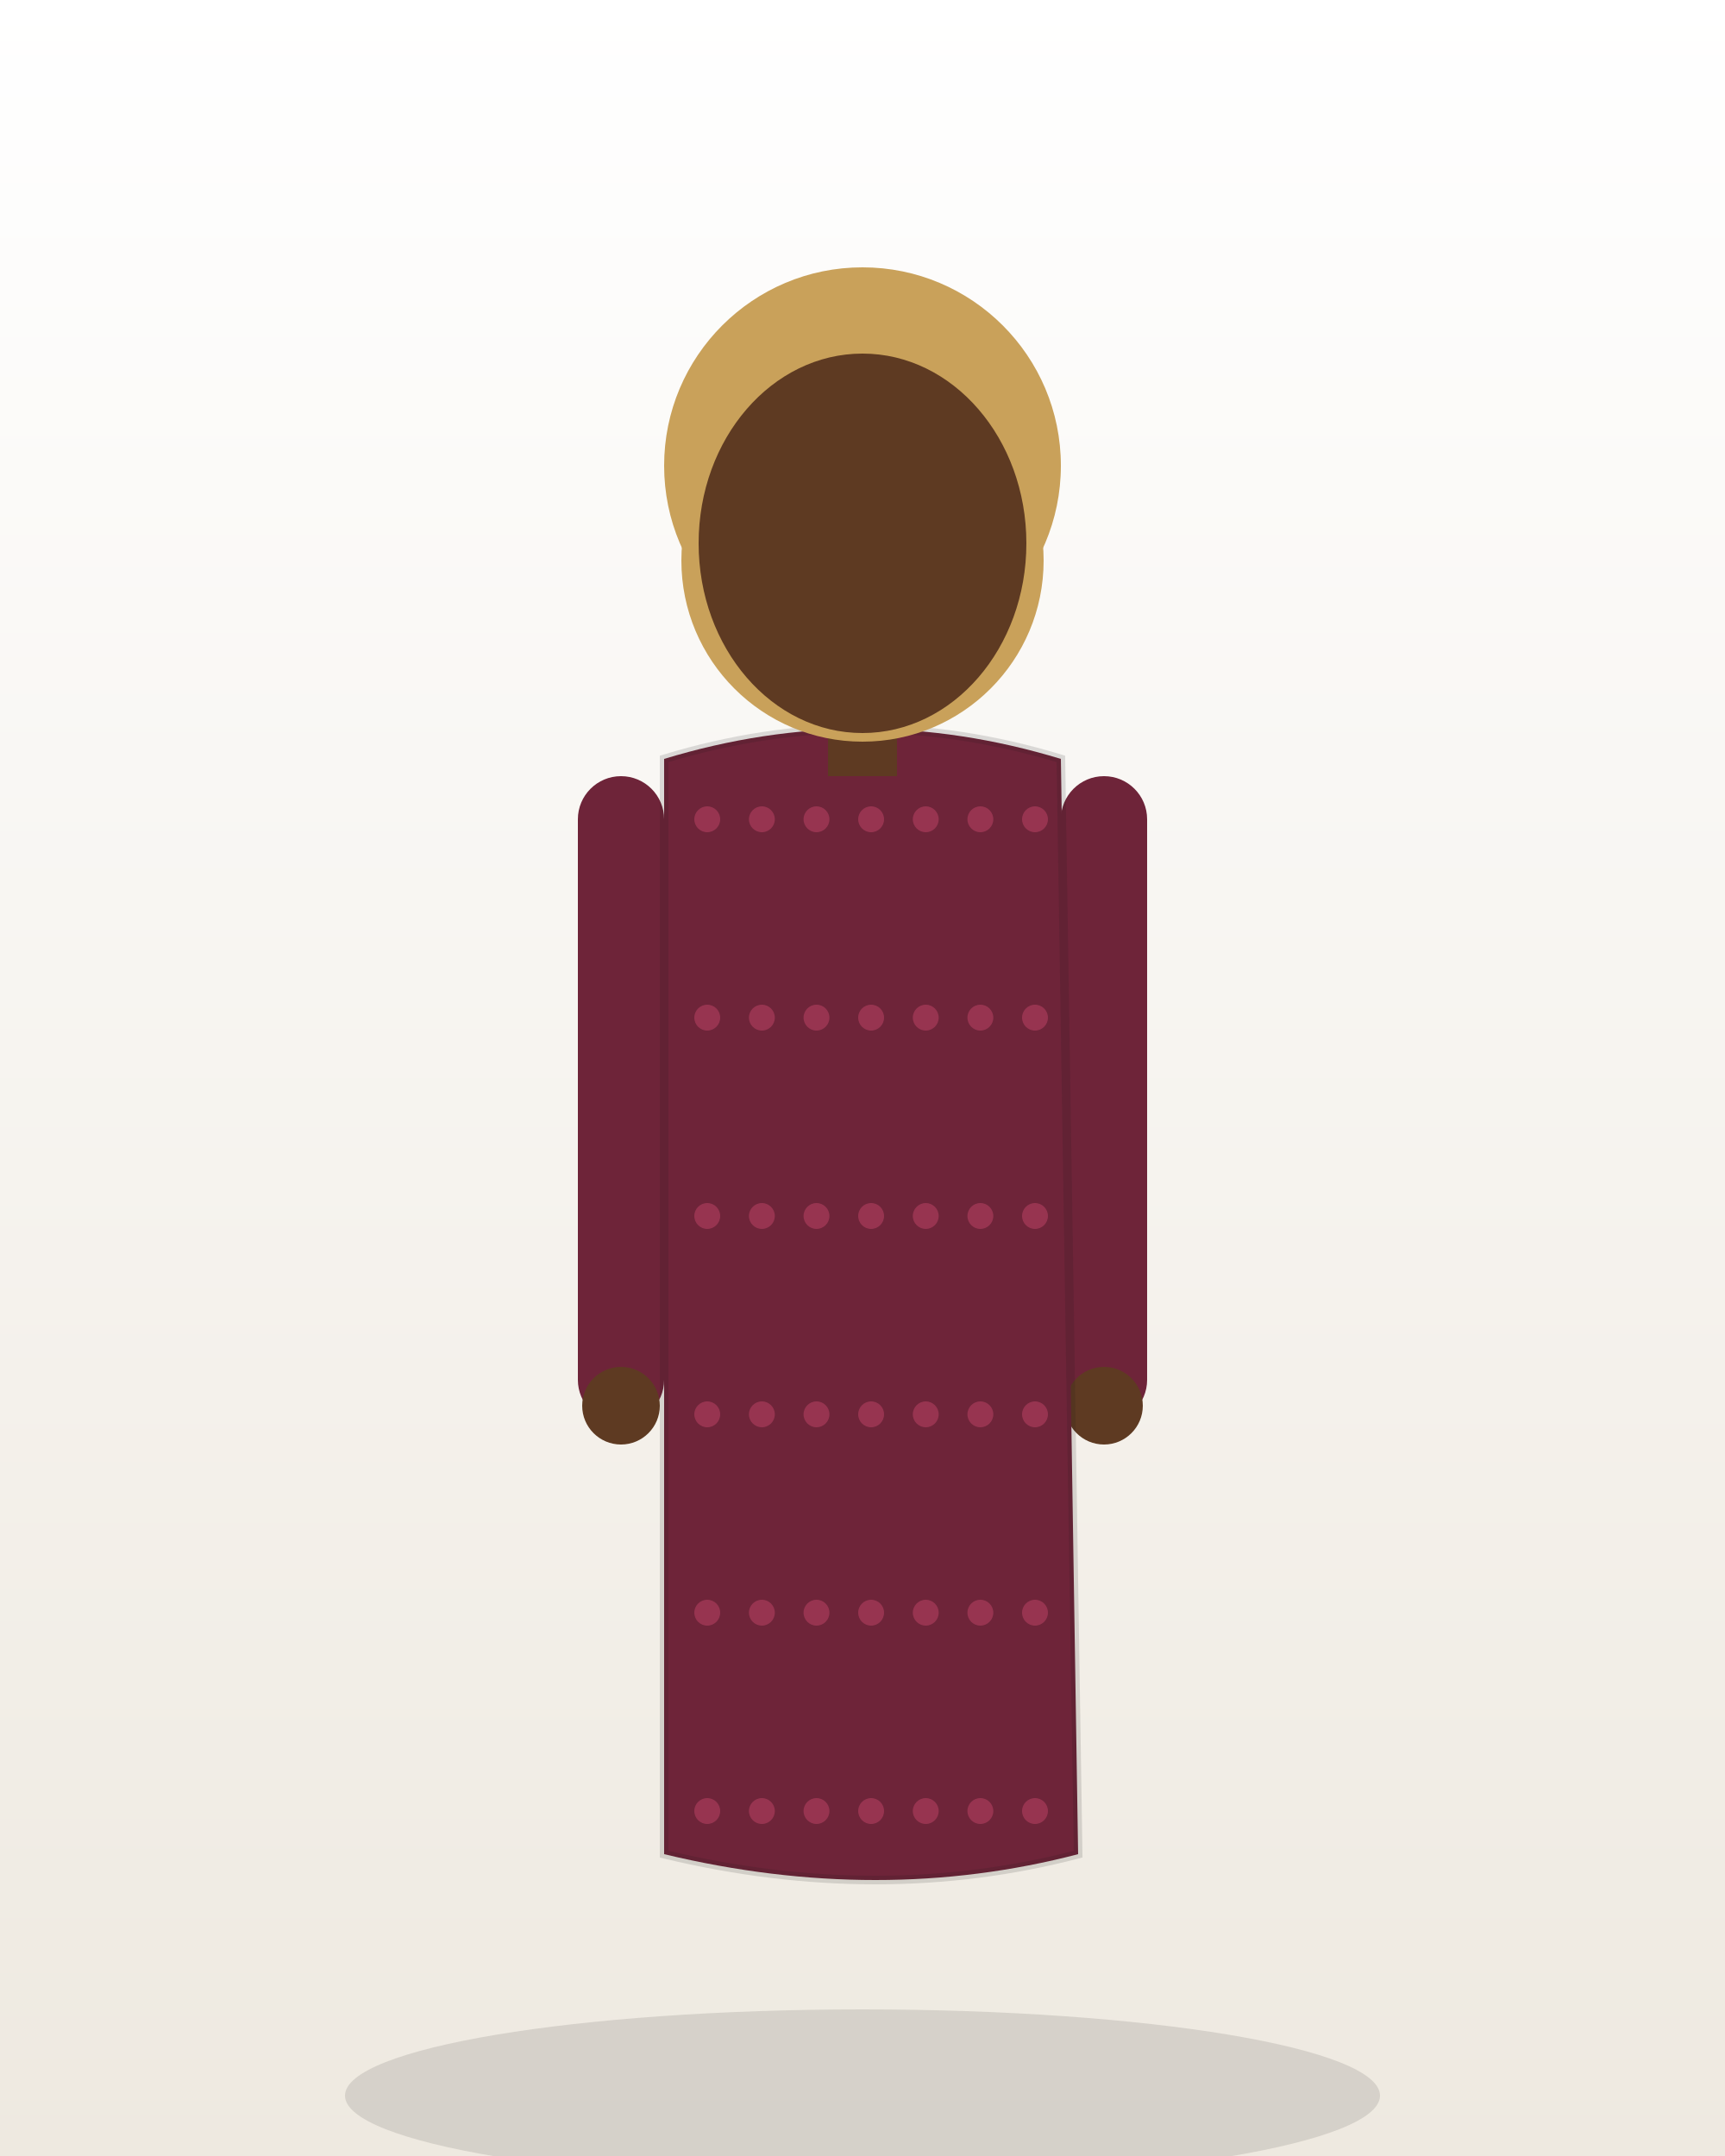
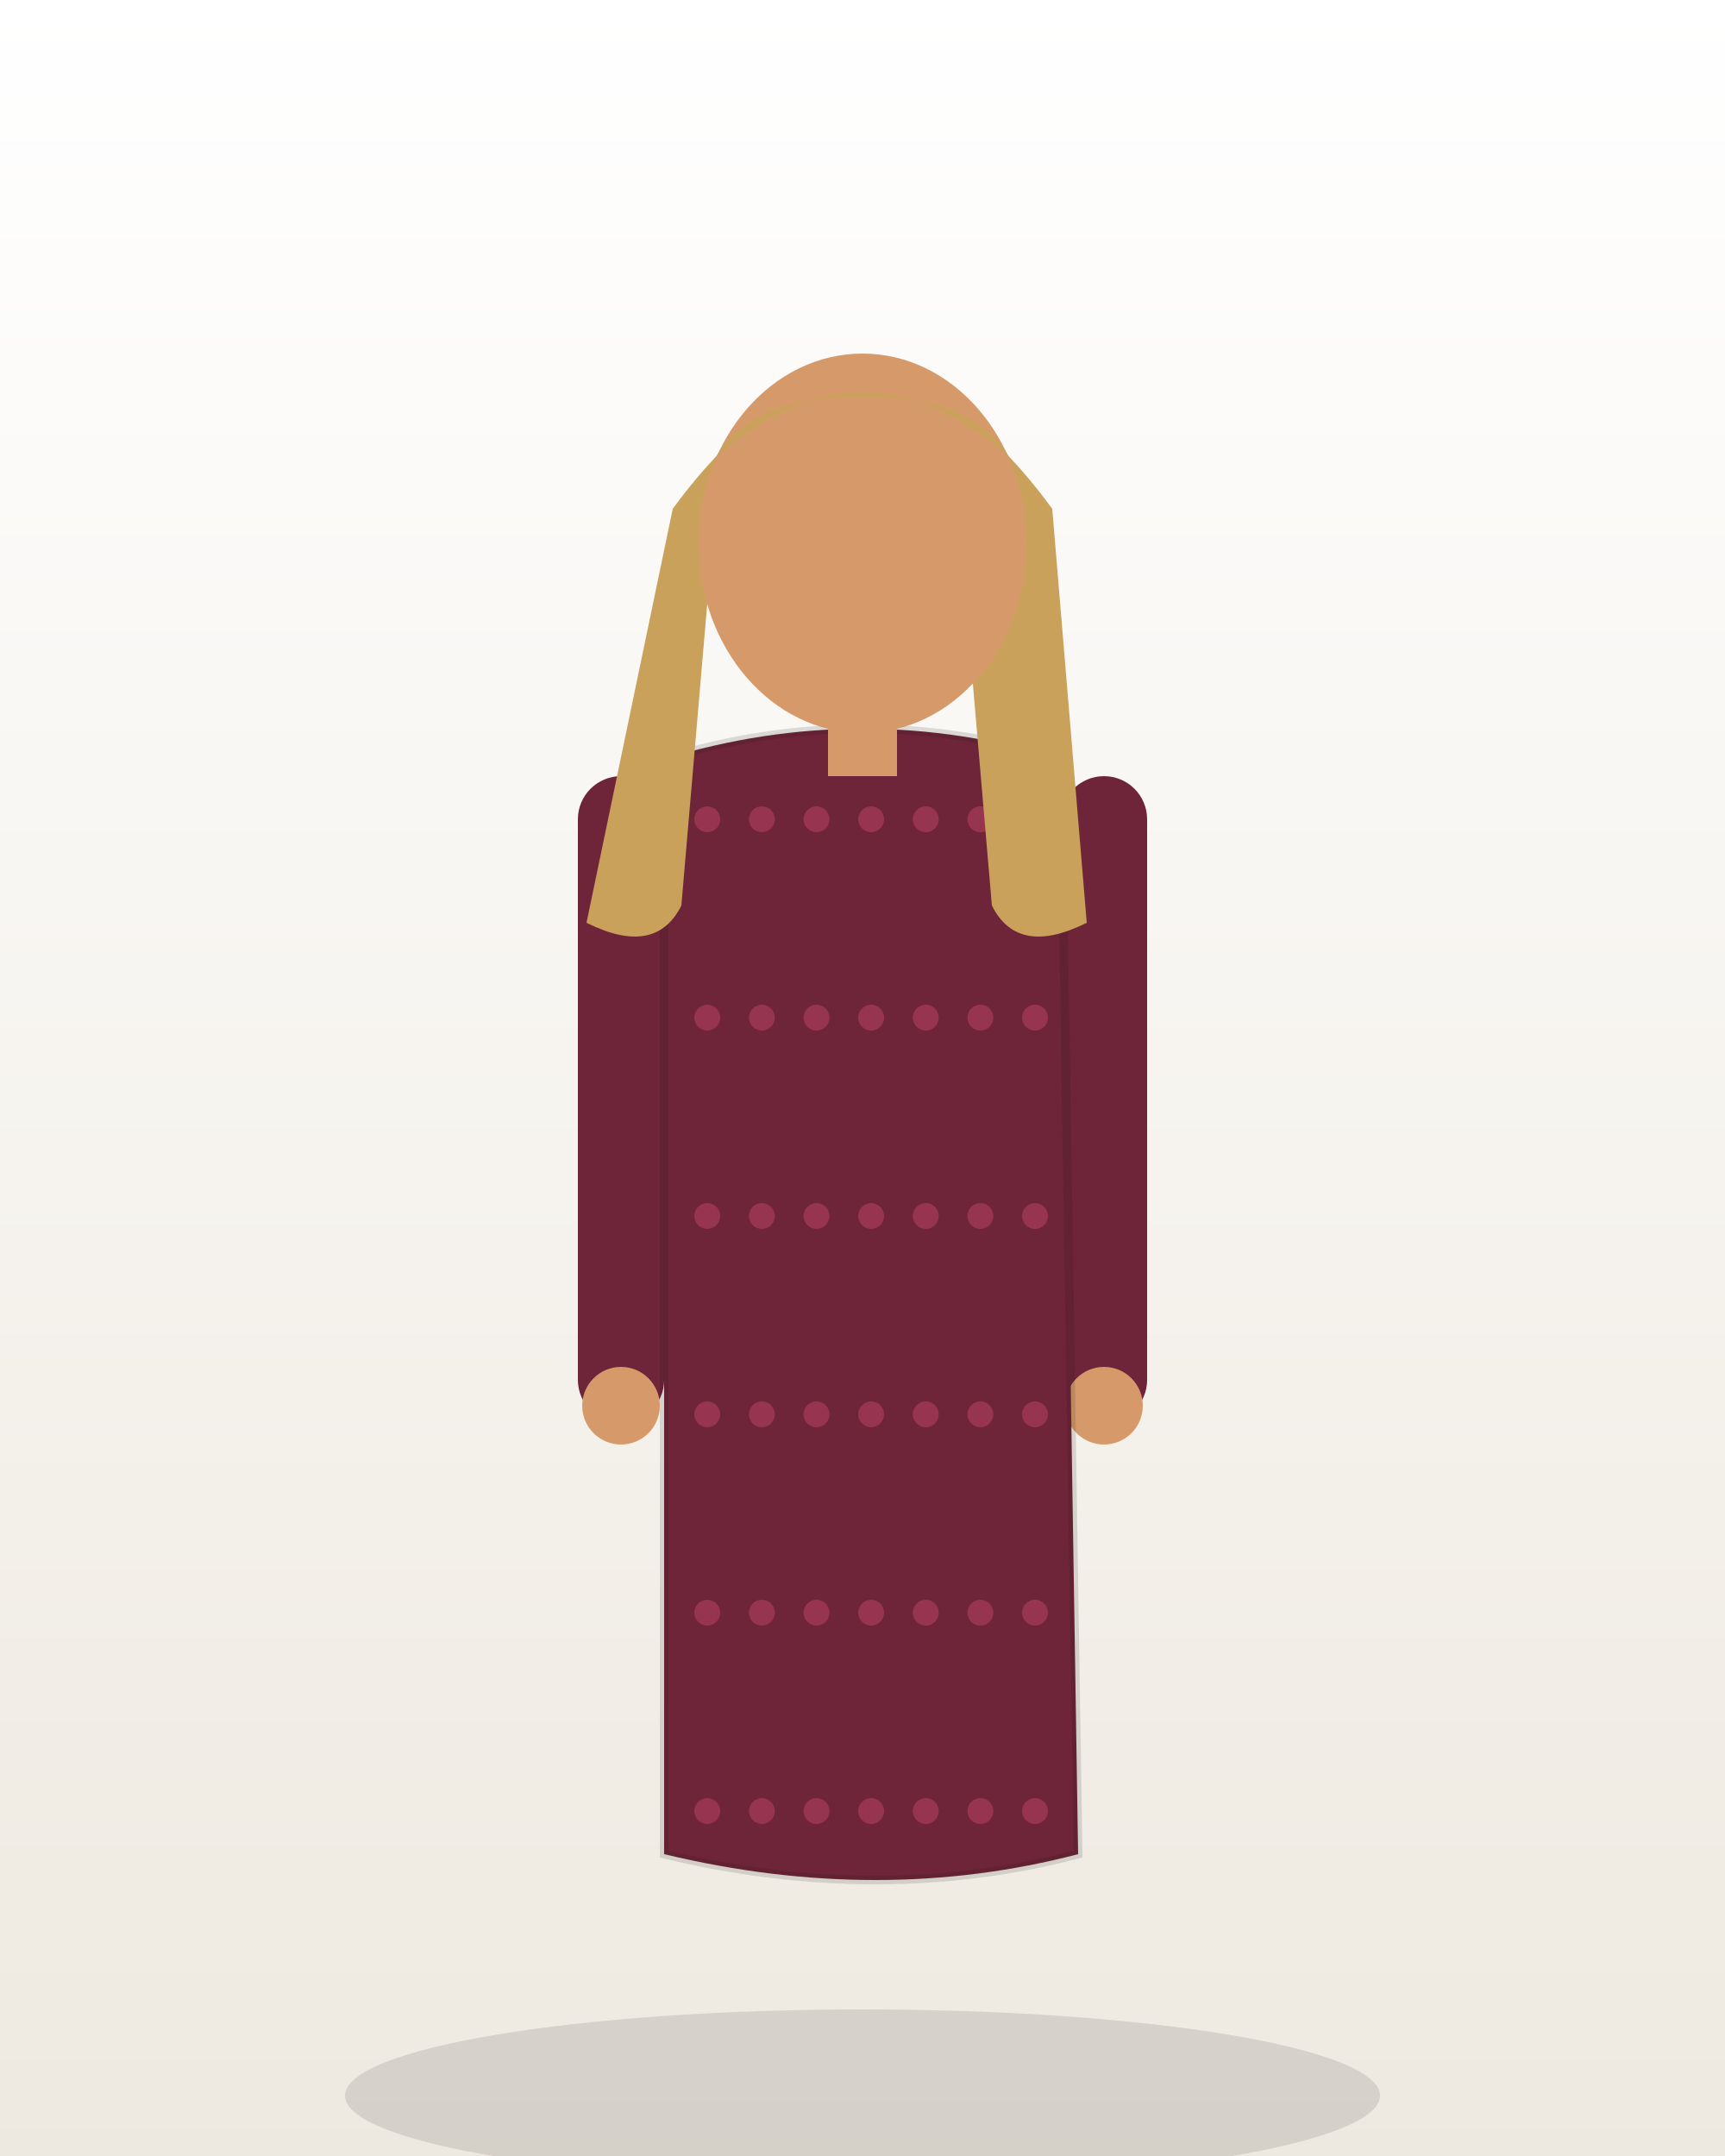
<svg xmlns="http://www.w3.org/2000/svg" width="400" height="500" viewBox="0 0 400 500" role="img" aria-label="Burgundy Sequin Dress illustration">
  <defs>
    <linearGradient id="g-burgundy-sequin-dress" x1="0" y1="0" x2="0" y2="1">
      <stop offset="0" stop-color="#ffffff" />
      <stop offset="1" stop-color="#eee9e0" />
    </linearGradient>
  </defs>
  <rect width="400" height="500" fill="url(#g-burgundy-sequin-dress)" />
  <ellipse cx="200" cy="486" rx="120" ry="20" fill="#1c1a17" opacity="0.12" />
  <clipPath id="t-burgundy-sequin-dress">
    <path d="M154 176     q46 -14 92 0     l4 254     q-46 12 -96 0 Z" />
  </clipPath>
  <rect x="134" y="180" width="20" height="150" rx="10" fill="#6E2439" />
  <rect x="246" y="180" width="20" height="150" rx="10" fill="#6E2439" />
-   <circle cx="144" cy="326" r="9" fill="#5E3A22" />
-   <circle cx="256" cy="326" r="9" fill="#5E3A22" />
+   <circle cx="144" cy="326" r="9" fill="#D69A6A" />
+   <circle cx="256" cy="326" r="9" fill="#D69A6A" />
  <path d="M154 176     q46 -14 92 0     l4 254     q-46 12 -96 0 Z" fill="#6E2439" stroke="#1c1a17" stroke-opacity="0.14" stroke-width="2" />
  <g clip-path="url(#t-burgundy-sequin-dress)">
    <g fill="#A83B5A" opacity="0.7">
      <circle cx="164" cy="190" r="3" />
      <circle cx="176.667" cy="190" r="3" />
      <circle cx="189.333" cy="190" r="3" />
      <circle cx="202" cy="190" r="3" />
      <circle cx="214.667" cy="190" r="3" />
      <circle cx="227.333" cy="190" r="3" />
      <circle cx="240" cy="190" r="3" />
      <circle cx="164" cy="236" r="3" />
      <circle cx="176.667" cy="236" r="3" />
      <circle cx="189.333" cy="236" r="3" />
      <circle cx="202" cy="236" r="3" />
      <circle cx="214.667" cy="236" r="3" />
      <circle cx="227.333" cy="236" r="3" />
      <circle cx="240" cy="236" r="3" />
      <circle cx="164" cy="282" r="3" />
      <circle cx="176.667" cy="282" r="3" />
      <circle cx="189.333" cy="282" r="3" />
      <circle cx="202" cy="282" r="3" />
      <circle cx="214.667" cy="282" r="3" />
      <circle cx="227.333" cy="282" r="3" />
      <circle cx="240" cy="282" r="3" />
      <circle cx="164" cy="328" r="3" />
      <circle cx="176.667" cy="328" r="3" />
      <circle cx="189.333" cy="328" r="3" />
      <circle cx="202" cy="328" r="3" />
      <circle cx="214.667" cy="328" r="3" />
      <circle cx="227.333" cy="328" r="3" />
      <circle cx="240" cy="328" r="3" />
      <circle cx="164" cy="374" r="3" />
      <circle cx="176.667" cy="374" r="3" />
      <circle cx="189.333" cy="374" r="3" />
      <circle cx="202" cy="374" r="3" />
      <circle cx="214.667" cy="374" r="3" />
      <circle cx="227.333" cy="374" r="3" />
      <circle cx="240" cy="374" r="3" />
      <circle cx="164" cy="420" r="3" />
      <circle cx="176.667" cy="420" r="3" />
      <circle cx="189.333" cy="420" r="3" />
      <circle cx="202" cy="420" r="3" />
      <circle cx="214.667" cy="420" r="3" />
      <circle cx="227.333" cy="420" r="3" />
      <circle cx="240" cy="420" r="3" />
    </g>
  </g>
-   <rect x="192" y="150" width="16" height="30" fill="#5E3A22" />
-   <circle cx="200" cy="108" r="46" fill="#C9A15A" />
-   <circle cx="200" cy="130" r="42" fill="#C9A15A" />
-   <ellipse cx="200" cy="126" rx="38" ry="44" fill="#5E3A22" />
+   <rect x="192" y="150" width="16" height="30" fill="#D69A6A" />
+   <path d="M156 118 q44 -60 88 0 l8 96 q-16 8 -22 -4 l-6 -70 q-28 14 -60 0 l-6 70 q-6 12 -22 4 Z" fill="#C9A15A" />
+   <ellipse cx="200" cy="126" rx="38" ry="44" fill="#D69A6A" />
+   <path d="M166 106 q34 -30 68 0 q-8 -14 -34 -14 q-26 0 -34 14 Z" fill="#C9A15A" />
</svg>
